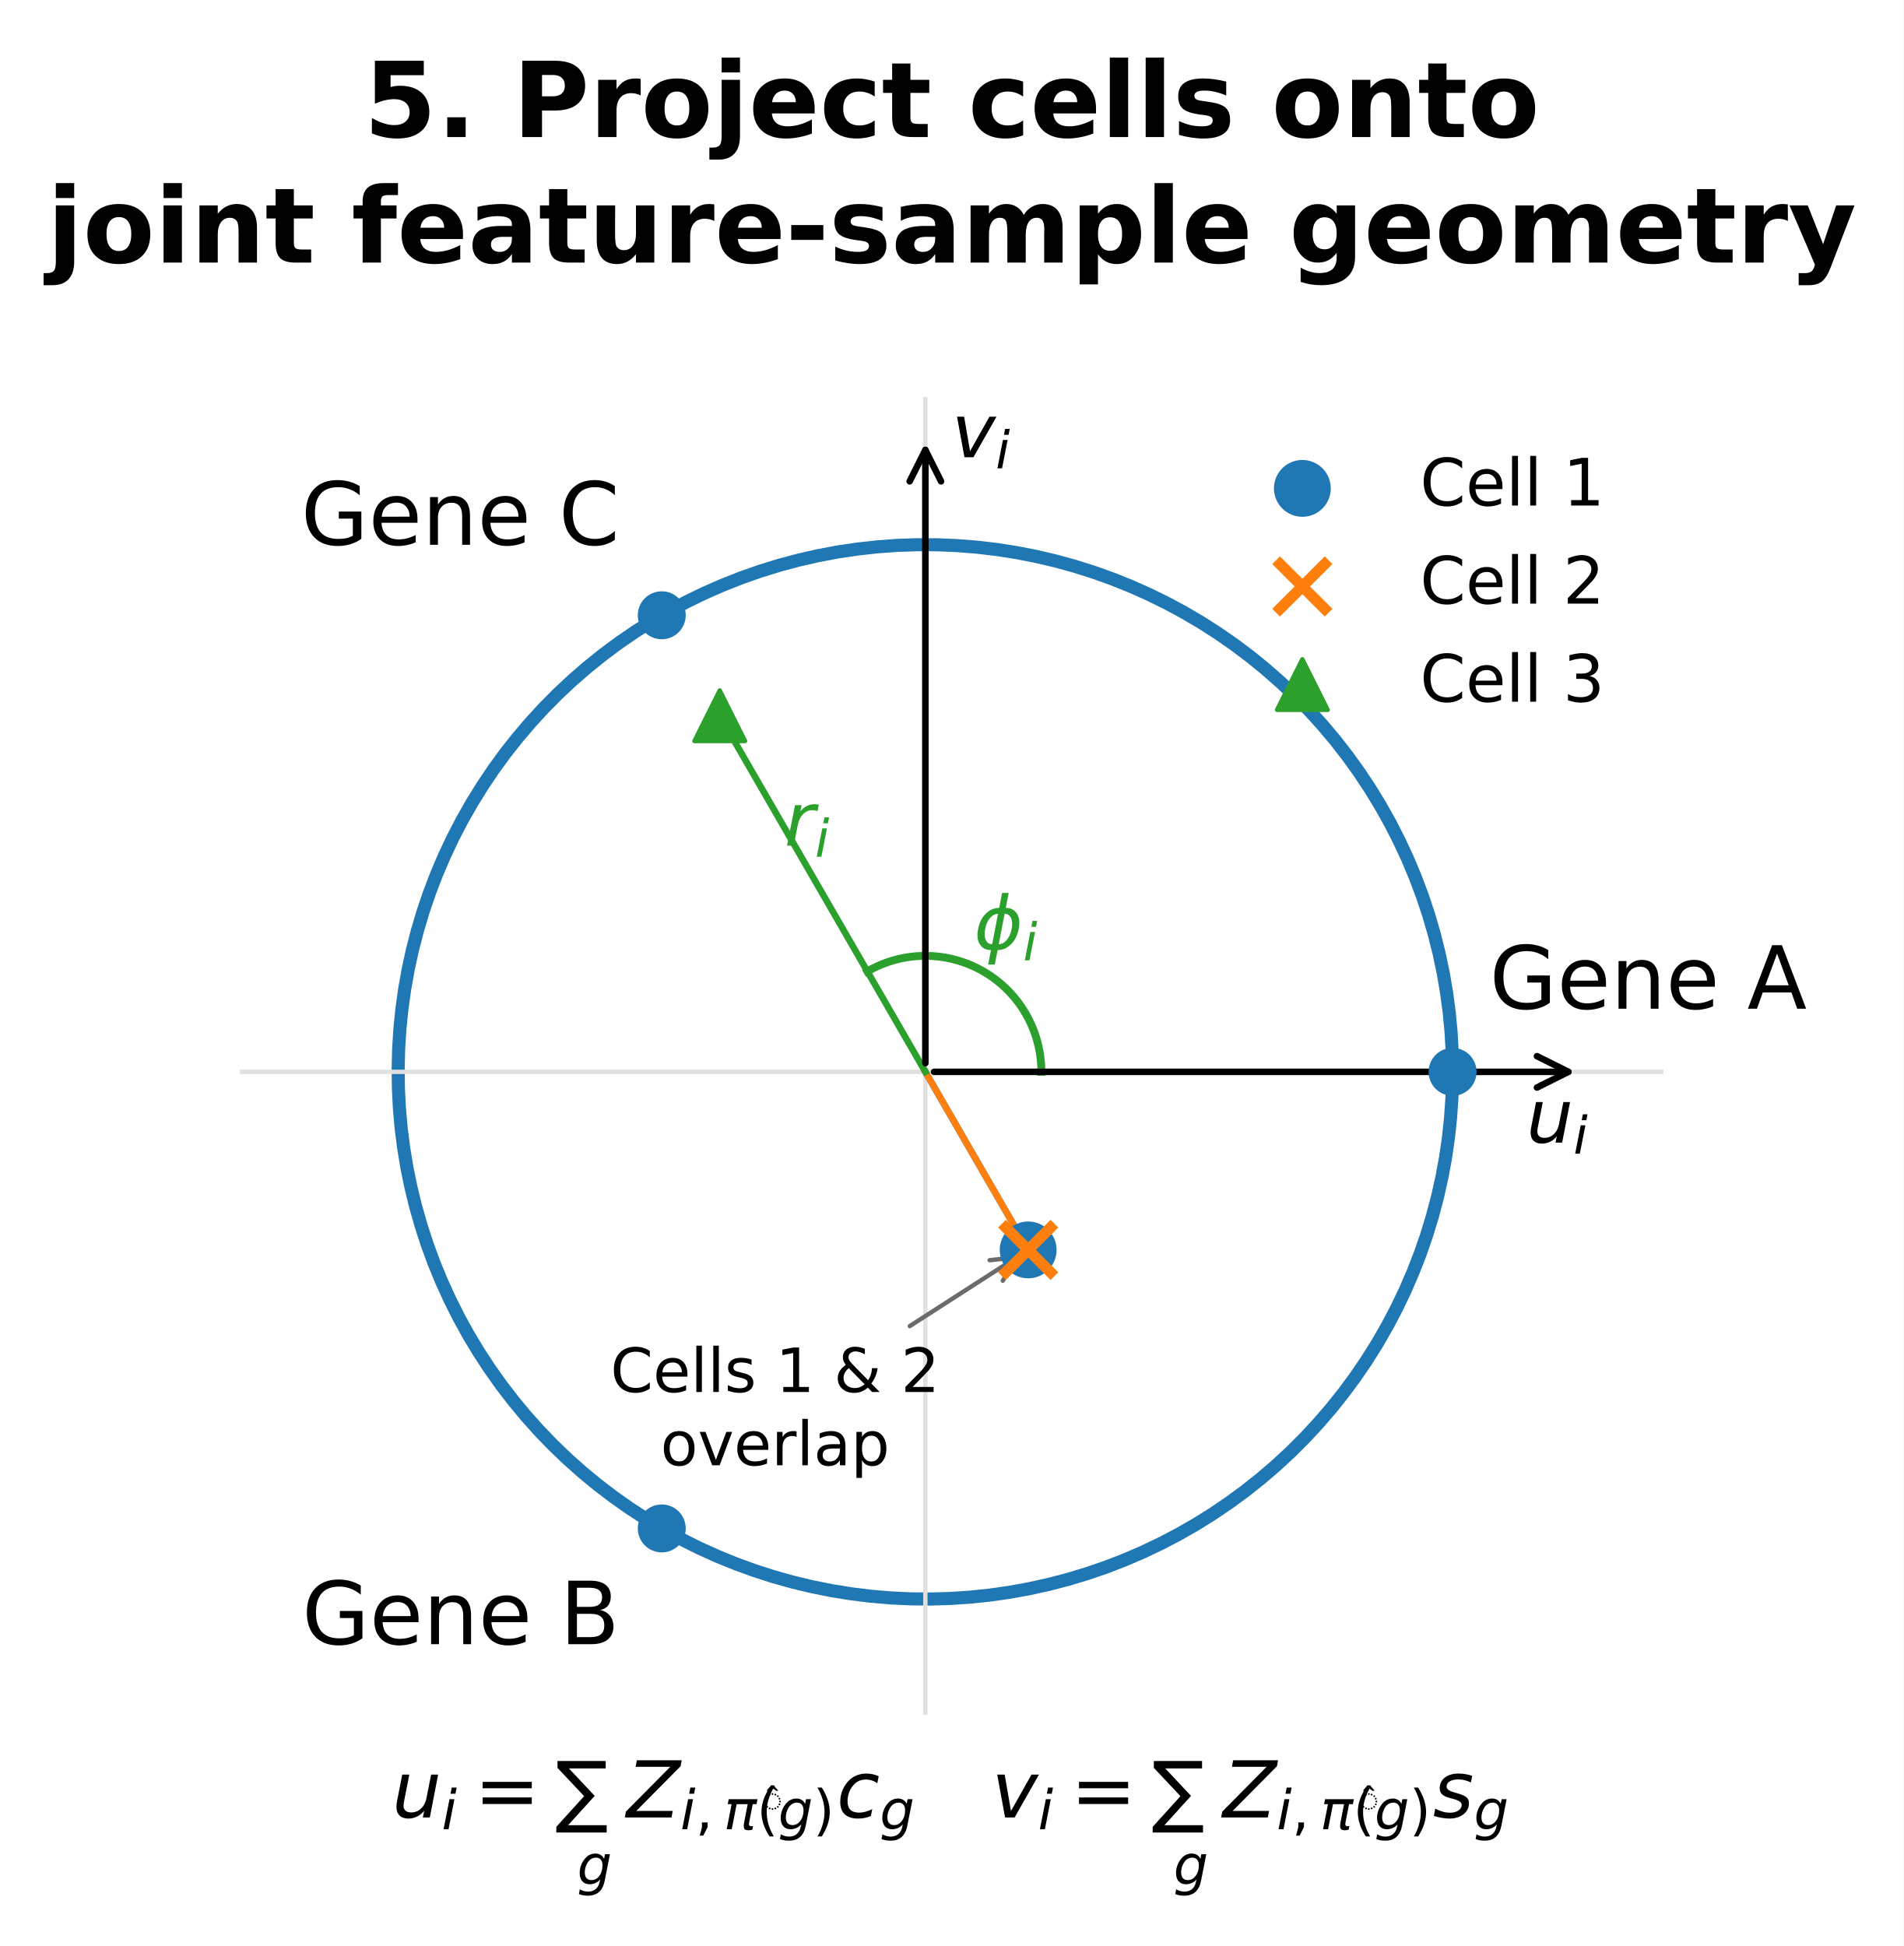
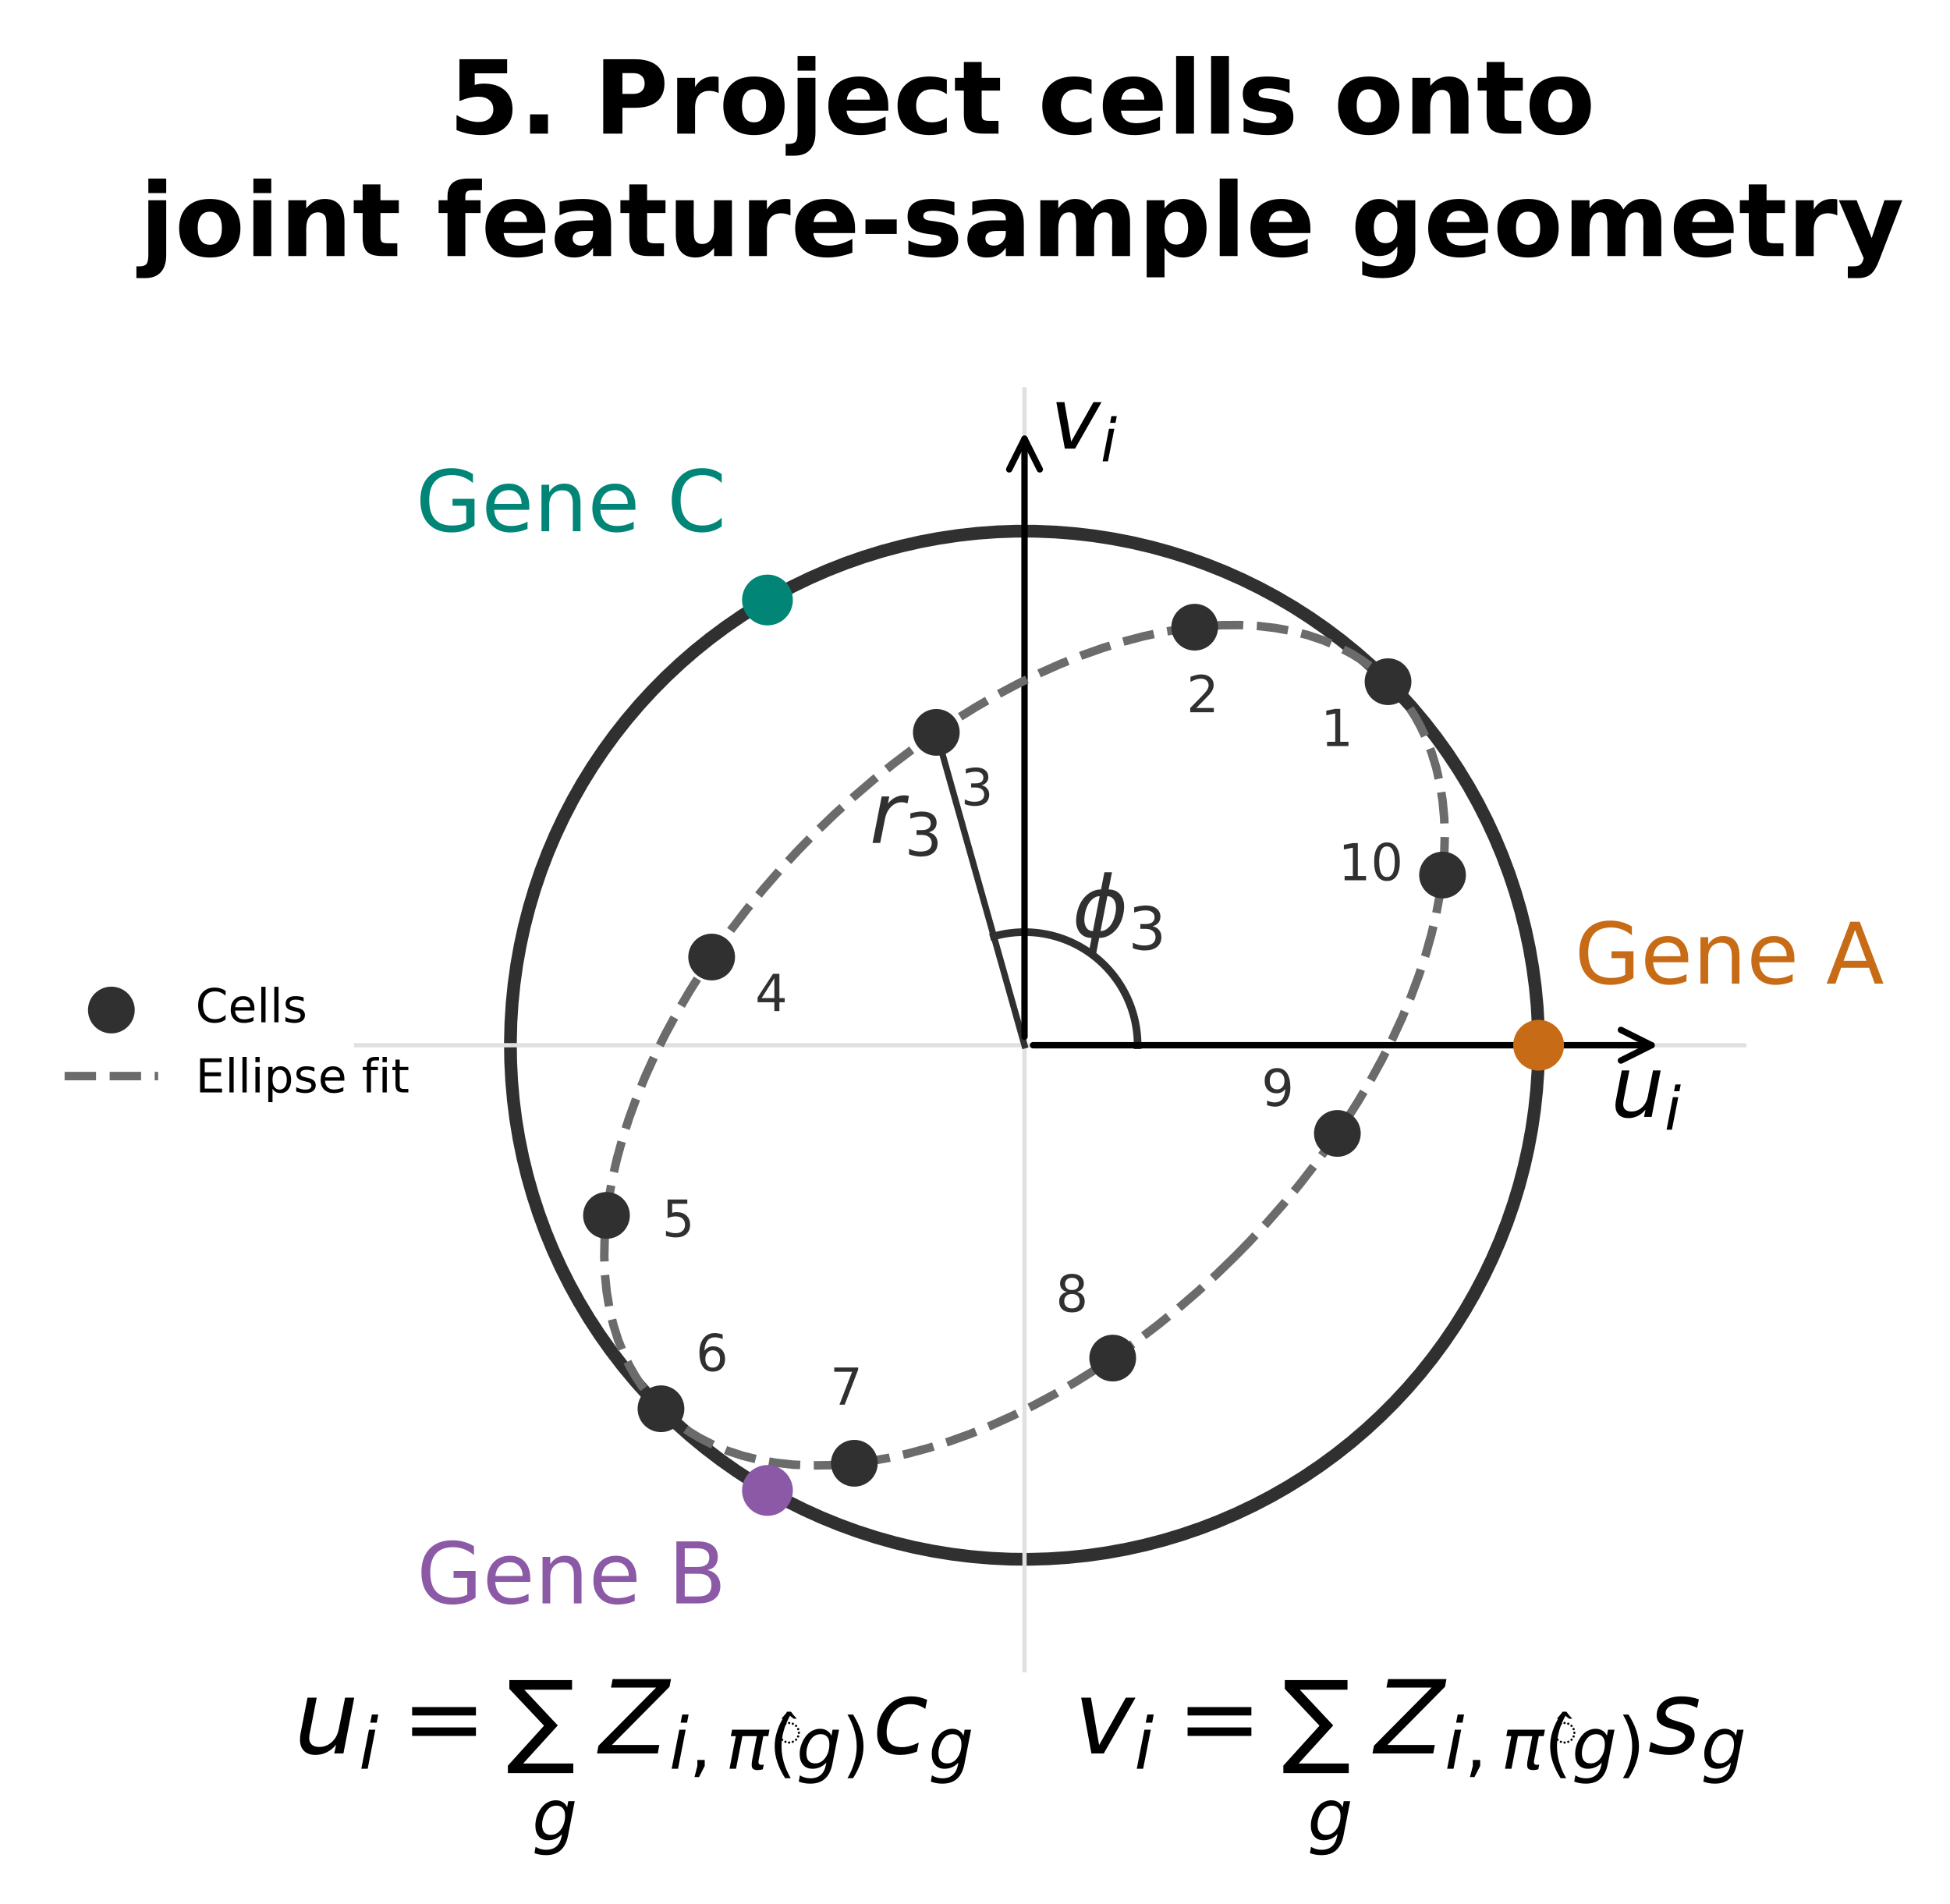
- <svg xmlns="http://www.w3.org/2000/svg" xmlns:xlink="http://www.w3.org/1999/xlink" width="436.714pt" height="446.485pt" viewBox="0 0 436.714 446.485" version="1.1">
+ <svg xmlns="http://www.w3.org/2000/svg" xmlns:xlink="http://www.w3.org/1999/xlink" width="458.803pt" height="447.949pt" viewBox="0 0 458.803 447.949" version="1.1">
  <defs>
    <style type="text/css">*{stroke-linejoin: round; stroke-linecap: butt}</style>
  </defs>
  <g id="figure_1">
    <g id="patch_1">
-       <path d="M 0 446.485  L 436.714 446.485  L 436.714 0  L 0 0  z " style="fill: #ffffff" />
+       <path d="M 0 447.949  L 458.803 447.949  L 458.803 0  L 0 0  z " style="fill: #ffffff" />
    </g>
    <g id="axes_1">
      <g id="line2d_1">
-         <path d="M 333.269 245.922  L 333.183 241.354  L 332.924 236.792  L 332.493 232.244  L 331.891 227.714  L 331.118 223.211  L 330.175 218.741  L 329.065 214.309  L 327.788 209.922  L 326.346 205.587  L 324.741 201.309  L 322.976 197.094  L 321.053 192.95  L 318.975 188.881  L 316.745 184.893  L 314.365 180.993  L 311.84 177.185  L 309.173 173.475  L 306.368 169.868  L 303.429 166.37  L 300.36 162.986  L 297.165 159.72  L 293.849 156.577  L 290.416 153.561  L 286.873 150.677  L 283.222 147.929  L 279.471 145.321  L 275.624 142.856  L 271.686 140.539  L 267.664 138.371  L 263.563 136.358  L 259.389 134.5  L 255.147 132.802  L 250.844 131.264  L 246.487 129.891  L 242.081 128.683  L 237.632 127.642  L 233.147 126.77  L 228.632 126.068  L 224.094 125.537  L 219.539 125.178  L 214.974 124.991  L 210.405 124.977  L 205.839 125.135  L 201.282 125.466  L 196.741 125.968  L 192.222 126.641  L 187.731 127.485  L 183.276 128.498  L 178.862 129.678  L 174.496 131.024  L 170.184 132.534  L 165.932 134.206  L 161.746 136.037  L 157.632 138.025  L 153.596 140.167  L 149.644 142.46  L 145.781 144.9  L 142.014 147.485  L 138.346 150.21  L 134.784 153.071  L 131.333 156.065  L 127.997 159.187  L 124.782 162.433  L 121.691 165.798  L 118.73 169.278  L 115.902 172.866  L 113.212 176.559  L 110.663 180.351  L 108.259 184.237  L 106.004 188.21  L 103.9 192.266  L 101.951 196.399  L 100.16 200.602  L 98.528 204.869  L 97.059 209.196  L 95.754 213.574  L 94.616 217.999  L 93.645 222.464  L 92.844 226.962  L 92.213 231.487  L 91.754 236.033  L 91.466 240.593  L 91.351 245.16  L 91.409 249.729  L 91.639 254.292  L 92.041 258.843  L 92.615 263.376  L 93.359 267.884  L 94.274 272.361  L 95.356 276.799  L 96.606 281.194  L 98.02 285.539  L 99.598 289.826  L 101.337 294.052  L 103.233 298.208  L 105.286 302.29  L 107.491 306.292  L 109.846 310.207  L 112.347 314.031  L 114.99 317.758  L 117.772 321.382  L 120.69 324.898  L 123.738 328.302  L 126.912 331.588  L 130.208 334.752  L 133.621 337.789  L 137.147 340.695  L 140.78 343.466  L 144.515 346.098  L 148.346 348.587  L 152.269 350.929  L 156.278 353.122  L 160.366 355.161  L 164.529 357.045  L 168.759 358.77  L 173.052 360.334  L 177.401 361.735  L 181.8 362.971  L 186.242 364.04  L 190.721 364.94  L 195.232 365.67  L 199.766 366.23  L 204.319 366.618  L 208.882 366.833  L 213.451 366.877  L 218.018 366.747  L 222.577 366.445  L 227.122 365.972  L 231.645 365.326  L 236.14 364.511  L 240.602 363.526  L 245.023 362.374  L 249.398 361.055  L 253.719 359.573  L 257.982 357.928  L 262.179 356.123  L 266.306 354.161  L 270.355 352.044  L 274.321 349.777  L 278.199 347.361  L 281.983 344.8  L 285.667 342.098  L 289.247 339.259  L 292.717 336.287  L 296.073 333.186  L 299.308 329.96  L 302.42 326.614  L 305.403 323.154  L 308.254 319.583  L 310.967 315.907  L 313.54 312.131  L 315.968 308.261  L 318.248 304.302  L 320.377 300.259  L 322.352 296.139  L 324.17 291.947  L 325.829 287.69  L 327.325 283.373  L 328.657 279.003  L 329.824 274.585  L 330.822 270.127  L 331.652 265.634  L 332.311 261.112  L 332.799 256.57  L 333.115 252.012  L 333.259 247.445  L 333.269 245.922  L 333.269 245.922  " clip-path="url(#p8d70a1d54a)" style="fill: none; stroke: #1f77b4; stroke-width: 3; stroke-linecap: square" />
+         <path d="M 362.011 245.922  L 361.924 241.354  L 361.666 236.792  L 361.235 232.244  L 360.632 227.714  L 359.86 223.211  L 358.917 218.741  L 357.806 214.309  L 356.529 209.922  L 355.087 205.587  L 353.483 201.309  L 351.718 197.094  L 349.795 192.95  L 347.717 188.881  L 345.486 184.893  L 343.107 180.993  L 340.582 177.185  L 337.915 173.475  L 335.11 169.868  L 332.171 166.37  L 329.101 162.986  L 325.907 159.72  L 322.591 156.577  L 319.158 153.561  L 315.614 150.677  L 311.964 147.929  L 308.213 145.321  L 304.366 142.856  L 300.428 140.539  L 296.406 138.371  L 292.305 136.358  L 288.13 134.5  L 283.889 132.802  L 279.586 131.264  L 275.229 129.891  L 270.822 128.683  L 266.373 127.642  L 261.888 126.77  L 257.374 126.068  L 252.836 125.537  L 248.281 125.178  L 243.716 124.991  L 239.147 124.977  L 234.581 125.135  L 230.024 125.466  L 225.482 125.968  L 220.963 126.641  L 216.473 127.485  L 212.018 128.498  L 207.604 129.678  L 203.238 131.024  L 198.925 132.534  L 194.673 134.206  L 190.487 136.037  L 186.374 138.025  L 182.338 140.167  L 178.386 142.46  L 174.523 144.9  L 170.755 147.485  L 167.088 150.21  L 163.526 153.071  L 160.075 156.065  L 156.739 159.187  L 153.524 162.433  L 150.433 165.798  L 147.472 169.278  L 144.644 172.866  L 141.954 176.559  L 139.405 180.351  L 137.001 184.237  L 134.746 188.21  L 132.642 192.266  L 130.693 196.399  L 128.902 200.602  L 127.27 204.869  L 125.801 209.196  L 124.496 213.574  L 123.358 217.999  L 122.387 222.464  L 121.586 226.962  L 120.955 231.487  L 120.496 236.033  L 120.208 240.593  L 120.093 245.16  L 120.151 249.729  L 120.381 254.292  L 120.783 258.843  L 121.357 263.376  L 122.101 267.884  L 123.015 272.361  L 124.098 276.799  L 125.348 281.194  L 126.762 285.539  L 128.34 289.826  L 130.078 294.052  L 131.975 298.208  L 134.028 302.29  L 136.233 306.292  L 138.587 310.207  L 141.088 314.031  L 143.732 317.758  L 146.514 321.382  L 149.431 324.898  L 152.479 328.302  L 155.654 331.588  L 158.95 334.752  L 162.363 337.789  L 165.889 340.695  L 169.522 343.466  L 173.256 346.098  L 177.088 348.587  L 181.011 350.929  L 185.019 353.122  L 189.108 355.161  L 193.27 357.045  L 197.501 358.77  L 201.794 360.334  L 206.143 361.735  L 210.541 362.971  L 214.984 364.04  L 219.463 364.94  L 223.973 365.67  L 228.508 366.23  L 233.06 366.618  L 237.624 366.833  L 242.193 366.877  L 246.76 366.747  L 251.319 366.445  L 255.863 365.972  L 260.387 365.326  L 264.882 364.511  L 269.344 363.526  L 273.765 362.374  L 278.14 361.055  L 282.461 359.573  L 286.724 357.928  L 290.921 356.123  L 295.047 354.161  L 299.097 352.044  L 303.063 349.777  L 306.941 347.361  L 310.725 344.8  L 314.409 342.098  L 317.989 339.259  L 321.459 336.287  L 324.814 333.186  L 328.05 329.96  L 331.162 326.614  L 334.145 323.154  L 336.995 319.583  L 339.709 315.907  L 342.281 312.131  L 344.71 308.261  L 346.99 304.302  L 349.119 300.259  L 351.094 296.139  L 352.912 291.947  L 354.57 287.69  L 356.067 283.373  L 357.399 279.003  L 358.566 274.585  L 359.564 270.127  L 360.394 265.634  L 361.053 261.112  L 361.541 256.57  L 361.857 252.012  L 362.001 247.445  L 362.011 245.922  L 362.011 245.922  " clip-path="url(#pc13f4bc8e8)" style="fill: none; stroke: #303030; stroke-width: 3; stroke-linecap: square" />
      </g>
      <g id="line2d_2">
-         <path d="M 55.061 245.922  L 381.653 245.922  " clip-path="url(#p8d70a1d54a)" style="fill: none; stroke: #e0e0e0; stroke-linecap: square" />
+         <path d="M 83.803 245.922  L 410.395 245.922  " clip-path="url(#pc13f4bc8e8)" style="fill: none; stroke: #e0e0e0; stroke-linecap: square" />
      </g>
      <g id="line2d_3">
-         <path d="M 212.309 393.493  L 212.309 91.093  " clip-path="url(#p8d70a1d54a)" style="fill: none; stroke: #e0e0e0; stroke-linecap: square" />
+         <path d="M 241.051 393.493  L 241.051 91.093  " clip-path="url(#pc13f4bc8e8)" style="fill: none; stroke: #e0e0e0; stroke-linecap: square" />
      </g>
      <g id="line2d_4">
-         <path d="M 212.309 245.922  L 235.896 286.776  " clip-path="url(#p8d70a1d54a)" style="fill: none; stroke: #1f77b4; stroke-width: 1.5; stroke-linecap: square" />
+         <path d="M 241.051 245.922  L 220.301 172.311  " clip-path="url(#pc13f4bc8e8)" style="fill: none; stroke: #303030; stroke-width: 1.5; stroke-linecap: square" />
      </g>
      <g id="line2d_5">
-         <path d="M 212.309 245.922  L 235.896 286.776  " clip-path="url(#p8d70a1d54a)" style="fill: none; stroke: #ff7f0e; stroke-width: 1.5; stroke-linecap: square" />
+         <path d="M 267.662 245.922  L 267.657 245.426  L 267.643 244.93  L 267.62 244.434  L 267.588 243.939  L 267.546 243.445  L 267.496 242.952  L 267.436 242.459  L 267.366 241.968  L 267.288 241.478  L 267.201 240.99  L 267.104 240.503  L 266.999 240.018  L 266.884 239.536  L 266.761 239.055  L 266.628 238.577  L 266.487 238.102  L 266.337 237.629  L 266.178 237.159  L 266.01 236.692  L 265.834 236.229  L 265.649 235.768  L 265.455 235.311  L 265.253 234.858  L 265.043 234.409  L 264.824 233.964  L 264.597 233.523  L 264.362 233.086  L 264.118 232.654  L 263.867 232.226  L 263.608 231.803  L 263.34 231.385  L 263.066 230.972  L 262.783 230.564  L 262.493 230.162  L 262.196 229.765  L 261.891 229.374  L 261.579 228.988  L 261.259 228.608  L 260.933 228.235  L 260.6 227.867  L 260.26 227.506  L 259.913 227.151  L 259.56 226.803  L 259.201 226.461  L 258.835 226.126  L 258.463 225.798  L 258.084 225.477  L 257.7 225.163  L 257.31 224.856  L 256.915 224.557  L 256.514 224.265  L 256.108 223.98  L 255.696 223.703  L 255.279 223.434  L 254.858 223.173  L 254.431 222.919  L 254 222.674  L 253.564 222.437  L 253.124 222.207  L 252.68 221.986  L 252.232 221.774  L 251.78 221.57  L 251.324 221.374  L 250.865 221.187  L 250.402 221.008  L 249.936 220.838  L 249.467 220.677  L 248.995 220.524  L 248.52 220.38  L 248.043 220.246  L 247.563 220.12  L 247.081 220.003  L 246.596 219.895  L 246.11 219.796  L 245.622 219.706  L 245.133 219.626  L 244.642 219.554  L 244.15 219.492  L 243.657 219.439  L 243.162 219.395  L 242.668 219.36  L 242.172 219.334  L 241.676 219.318  L 241.18 219.311  L 240.684 219.313  L 240.188 219.325  L 239.693 219.345  L 239.198 219.375  L 238.703 219.414  L 238.209 219.463  L 237.717 219.52  L 237.225 219.587  L 236.735 219.663  L 236.246 219.748  L 235.759 219.842  L 235.274 219.945  L 234.791 220.058  L 234.309 220.179  L 233.831 220.309  " clip-path="url(#pc13f4bc8e8)" style="fill: none; stroke: #303030; stroke-width: 1.8; stroke-linecap: square" />
+       </g>
+       <g id="text_1">
+         <text style="font-weight: 700; font-size: 24px; font-family: 'DejaVu Sans'" transform="translate(105.5565 31.43859)">5. Project cells onto</text>
+         <text style="font-weight: 700; font-size: 24px; font-family: 'DejaVu Sans'" transform="translate(32.88896 60.24516)">joint feature-sample geometry</text>
+       </g>
+       <g id="patch_2">
+         <path d="M 243.049 245.922  Q 316.65 245.922 388.575 245.922  " style="fill: none; stroke: #000000; stroke-width: 1.5; stroke-linecap: round" />
+         <path d="M 381.375 242.322  L 388.575 245.922  L 381.375 249.522  " style="fill: none; stroke: #000000; stroke-width: 1.5; stroke-linecap: round" />
+       </g>
+       <g id="patch_3">
+         <path d="M 241.051 243.925  Q 241.051 172.741 241.051 103.233  " style="fill: none; stroke: #000000; stroke-width: 1.5; stroke-linecap: round" />
+         <path d="M 237.451 110.433  L 241.051 103.233  L 244.651 110.433  " style="fill: none; stroke: #000000; stroke-width: 1.5; stroke-linecap: round" />
+       </g>
+       <g id="text_2">
+         <text style="font-size: 20px; font-family: 'DejaVu Sans'; text-anchor: start; fill: #c76b16" x="370.478" y="231.44" transform="rotate(-0 370.4778 231.4404)">Gene A</text>
+       </g>
+       <g id="text_3">
+         <text style="font-size: 20px; font-family: 'DejaVu Sans'; text-anchor: end; fill: #008577" x="170.894" y="124.996" transform="rotate(-0 170.8938 124.9956)">Gene C</text>
+       </g>
+       <g id="text_4">
+         <text style="font-size: 20px; font-family: 'DejaVu Sans'; text-anchor: end; fill: #8b59a5" x="170.894" y="377.239" transform="rotate(-0 170.8938 377.2388)">Gene B</text>
+       </g>
+       <g id="text_5">
+         <text style="font-size: 12px; font-family: 'DejaVu Sans'; text-anchor: middle; fill: #303030" x="314.561" y="175.528" transform="rotate(-0 314.5615 175.5283)">1</text>
+       </g>
+       <g id="text_6">
+         <text style="font-size: 12px; font-family: 'DejaVu Sans'; text-anchor: middle; fill: #303030" x="282.983" y="167.578" transform="rotate(-0 282.983 167.5776)">2</text>
+       </g>
+       <g id="text_7">
+         <text style="font-size: 12px; font-family: 'DejaVu Sans'; text-anchor: middle; fill: #303030" x="229.888" y="189.467" transform="rotate(-0 229.8877 189.4671)">3</text>
+       </g>
+       <g id="text_8">
+         <text style="font-size: 12px; font-family: 'DejaVu Sans'; text-anchor: middle; fill: #303030" x="181.479" y="237.876" transform="rotate(-0 181.4786 237.8762)">4</text>
+       </g>
+       <g id="text_9">
+         <text style="font-size: 12px; font-family: 'DejaVu Sans'; text-anchor: middle; fill: #303030" x="159.589" y="290.971" transform="rotate(-0 159.5891 290.9715)">5</text>
+       </g>
+       <g id="text_10">
+         <text style="font-size: 12px; font-family: 'DejaVu Sans'; text-anchor: middle; fill: #303030" x="167.54" y="322.55" transform="rotate(-0 167.5398 322.5499)">6</text>
+       </g>
+       <g id="text_11">
+         <text style="font-size: 12px; font-family: 'DejaVu Sans'; text-anchor: middle; fill: #303030" x="199.118" y="330.501" transform="rotate(-0 199.1183 330.5006)">7</text>
+       </g>
+       <g id="text_12">
+         <text style="font-size: 12px; font-family: 'DejaVu Sans'; text-anchor: middle; fill: #303030" x="252.214" y="308.611" transform="rotate(-0 252.2135 308.6111)">8</text>
+       </g>
+       <g id="text_13">
+         <text style="font-size: 12px; font-family: 'DejaVu Sans'; text-anchor: middle; fill: #303030" x="300.623" y="260.202" transform="rotate(-0 300.6226 260.202)">9</text>
+       </g>
+       <g id="text_14">
+         <text style="font-size: 12px; font-family: 'DejaVu Sans'; text-anchor: middle; fill: #303030" x="322.512" y="207.107" transform="rotate(-0 322.5122 207.1068)">10</text>
+       </g>
+       <g id="text_15">
+         <g style="fill: #303030" transform="translate(252.2846 221.2235)">
+           <text>
+             <tspan x="0" y="-0.797" style="font-style: oblique; font-size: 20px; font-family: 'DejaVu Sans'; fill: #303030">ϕ</tspan>
+             <tspan x="13.193" y="2.203" style="font-size: 14px; font-family: 'DejaVu Sans'; fill: #303030">3</tspan>
+           </text>
+         </g>
+       </g>
+       <g id="text_16">
+         <g style="fill: #303030" transform="translate(204.5986 199.1252)">
+           <text>
+             <tspan x="0" y="-0.797" style="font-style: oblique; font-size: 20px; font-family: 'DejaVu Sans'; fill: #303030">r</tspan>
+             <tspan x="8.223" y="2.203" style="font-size: 14px; font-family: 'DejaVu Sans'; fill: #303030">3</tspan>
+           </text>
+         </g>
+       </g>
+       <g id="text_17">
+         <g transform="translate(378.945 262.8563)">
+           <text>
+             <tspan x="0" y="-0.062" style="font-style: oblique; font-size: 20px; font-family: 'DejaVu Sans'">u</tspan>
+             <tspan x="12.676" y="2.937" style="font-style: oblique; font-size: 14px; font-family: 'DejaVu Sans'">i</tspan>
+           </text>
+         </g>
+       </g>
+       <g id="text_18">
+         <g transform="translate(247.0986 105.6083)">
+           <text>
+             <tspan x="0" y="-0.062" style="font-style: oblique; font-size: 20px; font-family: 'DejaVu Sans'">v</tspan>
+             <tspan x="11.836" y="2.937" style="font-style: oblique; font-size: 14px; font-family: 'DejaVu Sans'">i</tspan>
+           </text>
+         </g>
+       </g>
+       <g id="text_19">
+         <g transform="translate(69.20583 413.1491)">
+           <text>
+             <tspan x="0" y="-0.594" style="font-style: oblique; font-size: 24px; font-family: 'DejaVu Sans'">u</tspan>
+             <tspan x="71.793" y="-0.594" style="font-style: oblique; font-size: 24px; font-family: 'DejaVu Sans'">Z</tspan>
+             <tspan x="136.058" y="-0.594" style="font-style: oblique; font-size: 24px; font-family: 'DejaVu Sans'">c</tspan>
+             <tspan x="183.461" y="-0.594" style="font-style: oblique; font-size: 24px; font-family: 'DejaVu Sans'">v</tspan>
+             <tspan x="254.245" y="-0.594" style="font-style: oblique; font-size: 24px; font-family: 'DejaVu Sans'">Z</tspan>
+             <tspan x="318.511" y="-0.594" style="font-style: oblique; font-size: 24px; font-family: 'DejaVu Sans'">s</tspan>
+             <tspan x="15.211" y="3.006" style="font-style: oblique; font-size: 16.8px; font-family: 'DejaVu Sans'">i</tspan>
+             <tspan x="55.996" y="19.828" style="font-style: oblique; font-size: 16.8px; font-family: 'DejaVu Sans'">g</tspan>
+             <tspan x="88.234" y="3.006" style="font-style: oblique; font-size: 16.8px; font-family: 'DejaVu Sans'">i</tspan>
+             <tspan x="101.515" y="3.006" style="font-style: oblique; font-size: 16.8px; font-family: 'DejaVu Sans'">π</tspan>
+             <tspan x="118.184" y="3.006" style="font-style: oblique; font-size: 16.8px; font-family: 'DejaVu Sans'">g</tspan>
+             <tspan x="149.254" y="3.006" style="font-style: oblique; font-size: 16.8px; font-family: 'DejaVu Sans'">g</tspan>
+             <tspan x="197.664" y="3.006" style="font-style: oblique; font-size: 16.8px; font-family: 'DejaVu Sans'">i</tspan>
+             <tspan x="238.448" y="19.828" style="font-style: oblique; font-size: 16.8px; font-family: 'DejaVu Sans'">g</tspan>
+             <tspan x="270.687" y="3.006" style="font-style: oblique; font-size: 16.8px; font-family: 'DejaVu Sans'">i</tspan>
+             <tspan x="283.968" y="3.006" style="font-style: oblique; font-size: 16.8px; font-family: 'DejaVu Sans'">π</tspan>
+             <tspan x="300.636" y="3.006" style="font-style: oblique; font-size: 16.8px; font-family: 'DejaVu Sans'">g</tspan>
+             <tspan x="331.015" y="3.006" style="font-style: oblique; font-size: 16.8px; font-family: 'DejaVu Sans'">g</tspan>
+             <tspan x="25.211" y="-0.594" style="font-size: 24px; font-family: 'DejaVu Sans'">=</tspan>
+             <tspan x="160.574" y="-0.594" style="font-size: 24px; font-family: 'DejaVu Sans'"> </tspan>
+             <tspan x="168.203" y="-0.594" style="font-size: 24px; font-family: 'DejaVu Sans'"> </tspan>
+             <tspan x="175.832" y="-0.594" style="font-size: 24px; font-family: 'DejaVu Sans'"> </tspan>
+             <tspan x="207.663" y="-0.594" style="font-size: 24px; font-family: 'DejaVu Sans'">=</tspan>
+             <tspan x="49.996" y="-0.594" style="font-size: 24px; font-family: 'DejaVu Sans Display'">∑</tspan>
+             <tspan x="232.448" y="-0.594" style="font-size: 24px; font-family: 'DejaVu Sans Display'">∑</tspan>
+             <tspan x="92.902" y="3.006" style="font-size: 16.8px; font-family: 'DejaVu Sans'">,</tspan>
+             <tspan x="111.629" y="3.006" style="font-size: 16.8px; font-family: 'DejaVu Sans'">(</tspan>
+             <tspan x="128.848" y="3.006" style="font-size: 16.8px; font-family: 'DejaVu Sans'">)</tspan>
+             <tspan x="275.354" y="3.006" style="font-size: 16.8px; font-family: 'DejaVu Sans'">,</tspan>
+             <tspan x="294.082" y="3.006" style="font-size: 16.8px; font-family: 'DejaVu Sans'">(</tspan>
+             <tspan x="311.3" y="3.006" style="font-size: 16.8px; font-family: 'DejaVu Sans'">)</tspan>
+             <tspan x="113.39" y="-2.453" style="font-size: 10.337px; font-family: 'STIXSizeTwoSym'">̂</tspan>
+             <tspan x="295.843" y="-2.453" style="font-size: 10.337px; font-family: 'STIXSizeTwoSym'">̂</tspan>
+           </text>
+         </g>
      </g>
      <g id="line2d_6">
-         <path d="M 212.309 245.922  L 165.134 164.213  " clip-path="url(#p8d70a1d54a)" style="fill: none; stroke: #2ca02c; stroke-width: 1.5; stroke-linecap: square" />
-       </g>
-       <g id="line2d_7">
-         <path d="M 238.92 245.922  L 238.914 245.359  L 238.896 244.796  L 238.866 244.234  L 238.825 243.673  L 238.771 243.112  L 238.706 242.553  L 238.629 241.995  L 238.54 241.44  L 238.439 240.886  L 238.327 240.334  L 238.203 239.785  L 238.067 239.239  L 237.92 238.695  L 237.761 238.155  L 237.591 237.618  L 237.41 237.085  L 237.218 236.556  L 237.014 236.032  L 236.799 235.511  L 236.573 234.995  L 236.337 234.485  L 236.09 233.979  L 235.832 233.478  L 235.563 232.984  L 235.284 232.495  L 234.995 232.012  L 234.696 231.535  L 234.386 231.064  L 234.067 230.601  L 233.738 230.144  L 233.4 229.694  L 233.052 229.252  L 232.694 228.817  L 232.328 228.389  L 231.952 227.97  L 231.568 227.558  L 231.176 227.155  L 230.774 226.76  L 230.365 226.374  L 229.947 225.996  L 229.522 225.627  L 229.089 225.268  L 228.648 224.917  L 228.2 224.576  L 227.745 224.245  L 227.283 223.923  L 226.814 223.612  L 226.339 223.31  L 225.858 223.018  L 225.37 222.736  L 224.877 222.465  L 224.378 222.205  L 223.873 221.955  L 223.364 221.716  L 222.849 221.487  L 222.33 221.27  L 221.806 221.063  L 221.278 220.868  L 220.746 220.684  L 220.21 220.511  L 219.671 220.349  L 219.128 220.199  L 218.583 220.061  L 218.034 219.934  L 217.483 219.819  L 216.93 219.715  L 216.374 219.623  L 215.817 219.543  L 215.258 219.475  L 214.698 219.418  L 214.137 219.374  L 213.575 219.341  L 213.013 219.32  L 212.45 219.311  L 211.887 219.314  L 211.324 219.329  L 210.762 219.356  L 210.2 219.394  L 209.639 219.445  L 209.08 219.507  L 208.522 219.582  L 207.965 219.668  L 207.411 219.765  L 206.859 219.875  L 206.309 219.996  L 205.762 220.129  L 205.218 220.273  L 204.677 220.429  L 204.139 220.596  L 203.605 220.774  L 203.075 220.964  L 202.549 221.165  L 202.028 221.377  L 201.511 221.6  L 200.999 221.834  L 200.492 222.078  L 199.99 222.334  L 199.494 222.6  L 199.003 222.876  " clip-path="url(#p8d70a1d54a)" style="fill: none; stroke: #2ca02c; stroke-width: 1.8; stroke-linecap: square" />
-       </g>
-       <g id="text_1">
-         <text style="font-weight: 700; font-size: 24px; font-family: 'DejaVu Sans'" transform="translate(83.4675 31.43859)">5. Project cells onto</text>
-         <text style="font-weight: 700; font-size: 24px; font-family: 'DejaVu Sans'" transform="translate(10.8 60.24516)">joint feature-sample geometry</text>
-       </g>
-       <g id="patch_2">
-         <path d="M 214.307 245.922  Q 287.908 245.922 359.833 245.922  " style="fill: none; stroke: #000000; stroke-width: 1.5; stroke-linecap: round" />
-         <path d="M 352.633 242.322  L 359.833 245.922  L 352.633 249.522  " style="fill: none; stroke: #000000; stroke-width: 1.5; stroke-linecap: round" />
-       </g>
-       <g id="patch_3">
-         <path d="M 212.309 243.925  Q 212.309 172.741 212.309 103.233  " style="fill: none; stroke: #000000; stroke-width: 1.5; stroke-linecap: round" />
-         <path d="M 208.709 110.433  L 212.309 103.233  L 215.909 110.433  " style="fill: none; stroke: #000000; stroke-width: 1.5; stroke-linecap: round" />
-       </g>
-       <g id="text_2">
-         <text style="font-size: 20px; font-family: 'DejaVu Sans'; text-anchor: start" x="341.736" y="231.44" transform="rotate(-0 341.7361 231.4404)">Gene A</text>
-       </g>
-       <g id="text_3">
-         <text style="font-size: 20px; font-family: 'DejaVu Sans'; text-anchor: end" x="142.152" y="124.996" transform="rotate(-0 142.1521 124.9956)">Gene C</text>
-       </g>
-       <g id="text_4">
-         <text style="font-size: 20px; font-family: 'DejaVu Sans'; text-anchor: end" x="142.152" y="377.239" transform="rotate(-0 142.1521 377.2388)">Gene B</text>
-       </g>
-       <g id="patch_4">
-         <path d="M 208.733 304.258  Q 221.474 296.058 233.275 288.463  " style="fill: none; stroke: #6b6b6b; stroke-linecap: round" />
-         <path d="M 227.05 289.139  L 233.275 288.463  L 230.081 293.848  " style="fill: none; stroke: #6b6b6b; stroke-linecap: round" />
-       </g>
-       <g id="text_5">
-         <text style="font-size: 14px; font-family: 'DejaVu Sans'" transform="translate(140.0637 319.3785)">Cells 1 &amp; 2</text>
-         <text style="font-size: 14px; font-family: 'DejaVu Sans'" transform="translate(151.5459 336.1824)">overlap</text>
-       </g>
-       <g id="text_6">
-         <g style="fill: #2ca02c" transform="translate(223.4927 217.8661)">
-           <text>
-             <tspan x="0" y="-0.078" style="font-style: oblique; font-size: 17px; font-family: 'DejaVu Sans'; fill: #2ca02c">ϕ</tspan>
-             <tspan x="11.214" y="2.472" style="font-style: oblique; font-size: 11.9px; font-family: 'DejaVu Sans'; fill: #2ca02c">i</tspan>
-           </text>
-         </g>
-       </g>
-       <g id="text_7">
-         <g style="fill: #2ca02c" transform="translate(179.9795 194.5097)">
-           <text>
-             <tspan x="0" y="-0.484" style="font-style: oblique; font-size: 17px; font-family: 'DejaVu Sans'; fill: #2ca02c">r</tspan>
-             <tspan x="6.989" y="2.066" style="font-style: oblique; font-size: 11.9px; font-family: 'DejaVu Sans'; fill: #2ca02c">i</tspan>
-           </text>
-         </g>
-       </g>
-       <g id="text_8">
-         <g transform="translate(350.2033 262.8563)">
-           <text>
-             <tspan x="0" y="-0.703" style="font-style: oblique; font-size: 17px; font-family: 'DejaVu Sans'">u</tspan>
-             <tspan x="10.774" y="1.847" style="font-style: oblique; font-size: 11.9px; font-family: 'DejaVu Sans'">i</tspan>
-           </text>
-         </g>
-       </g>
-       <g id="text_9">
-         <g transform="translate(218.3569 105.6083)">
-           <text>
-             <tspan x="0" y="-0.703" style="font-style: oblique; font-size: 17px; font-family: 'DejaVu Sans'">v</tspan>
-             <tspan x="10.061" y="1.847" style="font-style: oblique; font-size: 11.9px; font-family: 'DejaVu Sans'">i</tspan>
-           </text>
-         </g>
-       </g>
-       <g id="text_10">
-         <g transform="translate(89.92687 417.6851)">
-           <text>
-             <tspan x="0" y="-0.688" style="font-style: oblique; font-size: 18px; font-family: 'DejaVu Sans'">u</tspan>
-             <tspan x="53.825" y="-0.688" style="font-style: oblique; font-size: 18px; font-family: 'DejaVu Sans'">Z</tspan>
-             <tspan x="102.024" y="-0.688" style="font-style: oblique; font-size: 18px; font-family: 'DejaVu Sans'">c</tspan>
-             <tspan x="137.576" y="-0.688" style="font-style: oblique; font-size: 18px; font-family: 'DejaVu Sans'">v</tspan>
-             <tspan x="190.645" y="-0.688" style="font-style: oblique; font-size: 18px; font-family: 'DejaVu Sans'">Z</tspan>
-             <tspan x="238.844" y="-0.688" style="font-style: oblique; font-size: 18px; font-family: 'DejaVu Sans'">s</tspan>
-             <tspan x="11.408" y="2.012" style="font-style: oblique; font-size: 12.6px; font-family: 'DejaVu Sans'">i</tspan>
-             <tspan x="42.497" y="14.633" style="font-style: oblique; font-size: 12.6px; font-family: 'DejaVu Sans'">g</tspan>
-             <tspan x="66.156" y="2.012" style="font-style: oblique; font-size: 12.6px; font-family: 'DejaVu Sans'">i</tspan>
-             <tspan x="76.117" y="2.012" style="font-style: oblique; font-size: 12.6px; font-family: 'DejaVu Sans'">π</tspan>
-             <tspan x="88.618" y="2.012" style="font-style: oblique; font-size: 12.6px; font-family: 'DejaVu Sans'">g</tspan>
-             <tspan x="111.921" y="2.012" style="font-style: oblique; font-size: 12.6px; font-family: 'DejaVu Sans'">g</tspan>
-             <tspan x="148.228" y="2.012" style="font-style: oblique; font-size: 12.6px; font-family: 'DejaVu Sans'">i</tspan>
-             <tspan x="179.317" y="14.633" style="font-style: oblique; font-size: 12.6px; font-family: 'DejaVu Sans'">g</tspan>
-             <tspan x="202.976" y="2.012" style="font-style: oblique; font-size: 12.6px; font-family: 'DejaVu Sans'">i</tspan>
-             <tspan x="212.937" y="2.012" style="font-style: oblique; font-size: 12.6px; font-family: 'DejaVu Sans'">π</tspan>
-             <tspan x="225.438" y="2.012" style="font-style: oblique; font-size: 12.6px; font-family: 'DejaVu Sans'">g</tspan>
-             <tspan x="248.222" y="2.012" style="font-style: oblique; font-size: 12.6px; font-family: 'DejaVu Sans'">g</tspan>
-             <tspan x="18.908" y="-0.688" style="font-size: 18px; font-family: 'DejaVu Sans'">=</tspan>
-             <tspan x="120.411" y="-0.688" style="font-size: 18px; font-family: 'DejaVu Sans'"> </tspan>
-             <tspan x="126.133" y="-0.688" style="font-size: 18px; font-family: 'DejaVu Sans'"> </tspan>
-             <tspan x="131.854" y="-0.688" style="font-size: 18px; font-family: 'DejaVu Sans'"> </tspan>
-             <tspan x="155.728" y="-0.688" style="font-size: 18px; font-family: 'DejaVu Sans'">=</tspan>
-             <tspan x="37.497" y="-0.688" style="font-size: 18px; font-family: 'DejaVu Sans Display'">∑</tspan>
-             <tspan x="174.317" y="-0.688" style="font-size: 18px; font-family: 'DejaVu Sans Display'">∑</tspan>
-             <tspan x="69.657" y="2.012" style="font-size: 12.6px; font-family: 'DejaVu Sans'">,</tspan>
-             <tspan x="83.702" y="2.012" style="font-size: 12.6px; font-family: 'DejaVu Sans'">(</tspan>
-             <tspan x="96.616" y="2.012" style="font-size: 12.6px; font-family: 'DejaVu Sans'">)</tspan>
-             <tspan x="206.477" y="2.012" style="font-size: 12.6px; font-family: 'DejaVu Sans'">,</tspan>
-             <tspan x="220.522" y="2.012" style="font-size: 12.6px; font-family: 'DejaVu Sans'">(</tspan>
-             <tspan x="233.436" y="2.012" style="font-size: 12.6px; font-family: 'DejaVu Sans'">)</tspan>
-             <tspan x="85.007" y="-2.094" style="font-size: 7.747px; font-family: 'STIXSizeTwoSym'">̂</tspan>
-             <tspan x="221.827" y="-2.094" style="font-size: 7.747px; font-family: 'STIXSizeTwoSym'">̂</tspan>
-           </text>
-         </g>
-       </g>
-       <g id="PathCollection_1">
-         <defs>
-           <path id="m4c51a9d170" d="M 0 5  C 1.326 5 2.598 4.473 3.536 3.536  C 4.473 2.598 5 1.326 5 0  C 5 -1.326 4.473 -2.598 3.536 -3.536  C 2.598 -4.473 1.326 -5 0 -5  C -1.326 -5 -2.598 -4.473 -3.536 -3.536  C -4.473 -2.598 -5 -1.326 -5 0  C -5 1.326 -4.473 2.598 -3.536 3.536  C -2.598 4.473 -1.326 5 0 5  z " style="stroke: #1f77b4" />
-         </defs>
-         <g clip-path="url(#p8d70a1d54a)">
-           <use xlink:href="#m4c51a9d170" x="333.269" y="245.922" style="fill: #1f77b4; stroke: #1f77b4" />
-           <use xlink:href="#m4c51a9d170" x="151.829" y="141.167" style="fill: #1f77b4; stroke: #1f77b4" />
-           <use xlink:href="#m4c51a9d170" x="151.829" y="350.676" style="fill: #1f77b4; stroke: #1f77b4" />
-         </g>
+         <path d="M 290.659 295.53  L 286.29 299.773  L 281.806 303.88  L 277.219 307.84  L 272.54 311.642  L 267.782 315.278  L 262.955 318.738  L 258.073 322.013  L 253.148 325.096  L 248.192 327.977  L 243.218 330.651  L 238.238 333.109  L 233.266 335.347  L 228.313 337.357  L 223.393 339.136  L 218.518 340.678  L 213.699 341.98  L 208.95 343.038  L 204.283 343.85  L 199.708 344.414  L 195.239 344.728  L 190.885 344.791  L 186.659 344.604  L 182.571 344.166  L 178.631 343.479  L 174.85 342.545  L 171.236 341.365  L 167.8 339.944  L 164.549 338.284  L 162.238 336.885  L 160.039 335.356  L 157.956 333.7  L 155.991 331.918  L 154.148 330.014  L 152.429 327.99  L 150.836 325.848  L 149.372 323.593  L 148.039 321.227  L 146.838 318.753  L 145.447 315.294  L 144.298 311.659  L 143.394 307.857  L 142.738 303.898  L 142.332 299.792  L 142.176 295.55  L 142.27 291.181  L 142.615 286.698  L 143.21 282.111  L 144.053 277.433  L 145.142 272.675  L 146.474 267.848  L 148.046 262.967  L 149.854 258.041  L 151.893 253.086  L 154.159 248.112  L 156.644 243.132  L 159.344 238.16  L 162.251 233.207  L 165.358 228.287  L 168.657 223.411  L 172.14 218.592  L 175.797 213.843  L 179.619 209.175  L 183.598 204.6  L 187.722 200.13  L 191.982 195.776  L 196.366 191.549  L 200.863 187.461  L 205.462 183.52  L 210.152 179.738  L 214.919 176.123  L 219.754 172.686  L 224.642 169.434  L 229.571 166.377  L 234.53 163.521  L 239.506 160.874  L 244.485 158.443  L 249.456 156.233  L 254.405 154.252  L 259.32 152.502  L 264.189 150.99  L 269 149.718  L 273.739 148.69  L 278.396 147.909  L 282.958 147.377  L 287.413 147.094  L 291.751 147.062  L 295.961 147.281  L 300.031 147.75  L 303.951 148.468  L 307.712 149.433  L 311.304 150.643  L 314.718 152.095  L 317.945 153.784  L 320.238 155.205  L 322.418 156.755  L 324.481 158.432  L 326.426 160.235  L 328.248 162.159  L 329.947 164.203  L 331.518 166.363  L 332.961 168.638  L 334.272 171.022  L 335.45 173.513  L 336.812 176.995  L 337.93 180.651  L 338.803 184.473  L 339.427 188.451  L 339.803 192.575  L 339.928 196.834  L 339.802 201.217  L 339.425 205.714  L 338.799 210.313  L 337.925 215.002  L 336.806 219.769  L 335.444 224.603  L 333.842 229.491  L 332.005 234.42  L 329.937 239.379  L 327.644 244.354  L 325.131 249.334  L 322.405 254.304  L 319.472 259.254  L 316.341 264.169  L 313.019 269.039  L 309.514 273.849  L 305.836 278.589  L 301.993 283.246  L 297.995 287.809  L 293.854 292.265  L 290.659 295.53  L 290.659 295.53  " clip-path="url(#pc13f4bc8e8)" style="fill: none; stroke-dasharray: 7.4,3.2; stroke-dashoffset: 0; stroke: #6b6b6b; stroke-width: 2" />
      </g>
      <g id="legend_1">
-         <g id="PathCollection_2">
+         <g id="PathCollection_1">
          <defs>
-             <path id="mc40036f843" d="M 0 6.021  C 1.597 6.021 3.128 5.386 4.257 4.257  C 5.386 3.128 6.021 1.597 6.021 0  C 6.021 -1.597 5.386 -3.128 4.257 -4.257  C 3.128 -5.386 1.597 -6.021 0 -6.021  C -1.597 -6.021 -3.128 -5.386 -4.257 -4.257  C -5.386 -3.128 -6.021 -1.597 -6.021 0  C -6.021 1.597 -5.386 3.128 -4.257 4.257  C -3.128 5.386 -1.597 6.021 0 6.021  z " style="stroke: #1f77b4" />
+             <path id="m0cc02b04b0" d="M 0 5  C 1.326 5 2.598 4.473 3.536 3.536  C 4.473 2.598 5 1.326 5 0  C 5 -1.326 4.473 -2.598 3.536 -3.536  C 2.598 -4.473 1.326 -5 0 -5  C -1.326 -5 -2.598 -4.473 -3.536 -3.536  C -4.473 -2.598 -5 -1.326 -5 0  C -5 1.326 -4.473 2.598 -3.536 3.536  C -2.598 4.473 -1.326 5 0 5  z " style="stroke: #303030" />
          </defs>
          <g>
-             <use xlink:href="#mc40036f843" x="298.804" y="112.053" style="fill: #1f77b4; stroke: #1f77b4" />
+             <use xlink:href="#m0cc02b04b0" x="26.2" y="237.642" style="fill: #303030; stroke: #303030" />
          </g>
        </g>
-         <g id="text_11">
-           <text style="font-size: 15px; font-family: 'DejaVu Sans'; text-anchor: start" x="325.804" y="115.991" transform="rotate(-0 325.8037 115.9908)">Cell 1</text>
-         </g>
-         <g id="PathCollection_3">
-           <defs>
-             <path id="m60db6a380c" d="M -6.021 6.021  L 6.021 -6.021  M -6.021 -6.021  L 6.021 6.021  " style="stroke: #ff7f0e; stroke-width: 2.5" />
-           </defs>
-           <g>
-             <use xlink:href="#m60db6a380c" x="298.804" y="134.554" style="fill: #ff7f0e; stroke: #ff7f0e; stroke-width: 2.5" />
-           </g>
-         </g>
-         <g id="text_12">
-           <text style="font-size: 15px; font-family: 'DejaVu Sans'; text-anchor: start" x="325.804" y="138.492" transform="rotate(-0 325.8037 138.492)">Cell 2</text>
-         </g>
-         <g id="PathCollection_4">
-           <defs>
-             <path id="m20209a2c0e" d="M 0 -5.809  L -5.809 5.809  L 5.809 5.809  z " style="stroke: #2ca02c" />
-           </defs>
-           <g>
-             <use xlink:href="#m20209a2c0e" x="298.804" y="157.056" style="fill: #2ca02c; stroke: #2ca02c" />
-           </g>
-         </g>
-         <g id="text_13">
-           <text style="font-size: 15px; font-family: 'DejaVu Sans'; text-anchor: start" x="325.804" y="160.993" transform="rotate(-0 325.8037 160.9931)">Cell 3</text>
+         <g id="text_20">
+           <text style="font-size: 11px; font-family: 'DejaVu Sans'; text-anchor: start" x="46" y="240.529" transform="rotate(-0 46 240.5293)">Cells</text>
+         </g>
+         <g id="line2d_7">
+           <path d="M 15.2 253.18  L 26.2 253.18  L 37.2 253.18  " style="fill: none; stroke-dasharray: 7.4,3.2; stroke-dashoffset: 0; stroke: #6b6b6b; stroke-width: 2" />
+         </g>
+         <g id="text_21">
+           <text style="font-size: 11px; font-family: 'DejaVu Sans'; text-anchor: start" x="46" y="257.03" transform="rotate(-0 46 257.0302)">Ellipse fit</text>
+         </g>
+       </g>
+       <g id="PathCollection_2">
+         <g clip-path="url(#pc13f4bc8e8)">
+           <use xlink:href="#m0cc02b04b0" x="326.582" y="160.39" style="fill: #303030; stroke: #303030" />
+         </g>
+       </g>
+       <g id="PathCollection_3">
+         <g clip-path="url(#pc13f4bc8e8)">
+           <use xlink:href="#m0cc02b04b0" x="281.088" y="147.566" style="fill: #303030; stroke: #303030" />
+         </g>
+       </g>
+       <g id="PathCollection_4">
+         <g clip-path="url(#pc13f4bc8e8)">
+           <use xlink:href="#m0cc02b04b0" x="220.301" y="172.311" style="fill: #303030; stroke: #303030" />
        </g>
      </g>
      <g id="PathCollection_5">
-         <g clip-path="url(#p8d70a1d54a)">
-           <use xlink:href="#mc40036f843" x="235.896" y="286.776" style="fill: #1f77b4; stroke: #1f77b4" />
+         <g clip-path="url(#pc13f4bc8e8)">
+           <use xlink:href="#m0cc02b04b0" x="167.44" y="225.172" style="fill: #303030; stroke: #303030" />
        </g>
      </g>
      <g id="PathCollection_6">
-         <g clip-path="url(#p8d70a1d54a)">
-           <use xlink:href="#m60db6a380c" x="235.896" y="286.776" style="fill: #ff7f0e; stroke: #ff7f0e; stroke-width: 2.5" />
+         <g clip-path="url(#pc13f4bc8e8)">
+           <use xlink:href="#m0cc02b04b0" x="142.695" y="285.959" style="fill: #303030; stroke: #303030" />
        </g>
      </g>
      <g id="PathCollection_7">
-         <g clip-path="url(#p8d70a1d54a)">
-           <use xlink:href="#m20209a2c0e" x="165.134" y="164.213" style="fill: #2ca02c; stroke: #2ca02c" />
+         <g clip-path="url(#pc13f4bc8e8)">
+           <use xlink:href="#m0cc02b04b0" x="155.519" y="331.454" style="fill: #303030; stroke: #303030" />
+         </g>
+       </g>
+       <g id="PathCollection_8">
+         <g clip-path="url(#pc13f4bc8e8)">
+           <use xlink:href="#m0cc02b04b0" x="201.013" y="344.278" style="fill: #303030; stroke: #303030" />
+         </g>
+       </g>
+       <g id="PathCollection_9">
+         <g clip-path="url(#pc13f4bc8e8)">
+           <use xlink:href="#m0cc02b04b0" x="261.8" y="319.533" style="fill: #303030; stroke: #303030" />
+         </g>
+       </g>
+       <g id="PathCollection_10">
+         <g clip-path="url(#pc13f4bc8e8)">
+           <use xlink:href="#m0cc02b04b0" x="314.662" y="266.672" style="fill: #303030; stroke: #303030" />
+         </g>
+       </g>
+       <g id="PathCollection_11">
+         <g clip-path="url(#pc13f4bc8e8)">
+           <use xlink:href="#m0cc02b04b0" x="339.406" y="205.884" style="fill: #303030; stroke: #303030" />
+         </g>
+       </g>
+       <g id="PathCollection_12">
+         <defs>
+           <path id="C0_0_d8281b4930" d="M 0 5.477  C 1.453 5.477 2.846 4.9 3.873 3.873  C 4.9 2.846 5.477 1.453 5.477 -0  C 5.477 -1.453 4.9 -2.846 3.873 -3.873  C 2.846 -4.9 1.453 -5.477 0 -5.477  C -1.453 -5.477 -2.846 -4.9 -3.873 -3.873  C -4.9 -2.846 -5.477 -1.453 -5.477 0  C -5.477 1.453 -4.9 2.846 -3.873 3.873  C -2.846 4.9 -1.453 5.477 0 5.477  z " />
+         </defs>
+         <g clip-path="url(#pc13f4bc8e8)">
+           <use xlink:href="#C0_0_d8281b4930" x="362.011" y="245.922" style="fill: #c76b16; stroke: #c76b16" />
+         </g>
+         <g clip-path="url(#pc13f4bc8e8)">
+           <use xlink:href="#C0_0_d8281b4930" x="180.571" y="141.167" style="fill: #008577; stroke: #008577" />
+         </g>
+         <g clip-path="url(#pc13f4bc8e8)">
+           <use xlink:href="#C0_0_d8281b4930" x="180.571" y="350.676" style="fill: #8b59a5; stroke: #8b59a5" />
        </g>
      </g>
    </g>
  </g>
  <defs>
-     <clipPath id="p8d70a1d54a">
-       <rect x="55.061" y="91.093" width="326.592" height="302.4" />
+     <clipPath id="pc13f4bc8e8">
+       <rect x="37.838" y="91.093" width="405.216" height="302.4" />
    </clipPath>
  </defs>
</svg>
